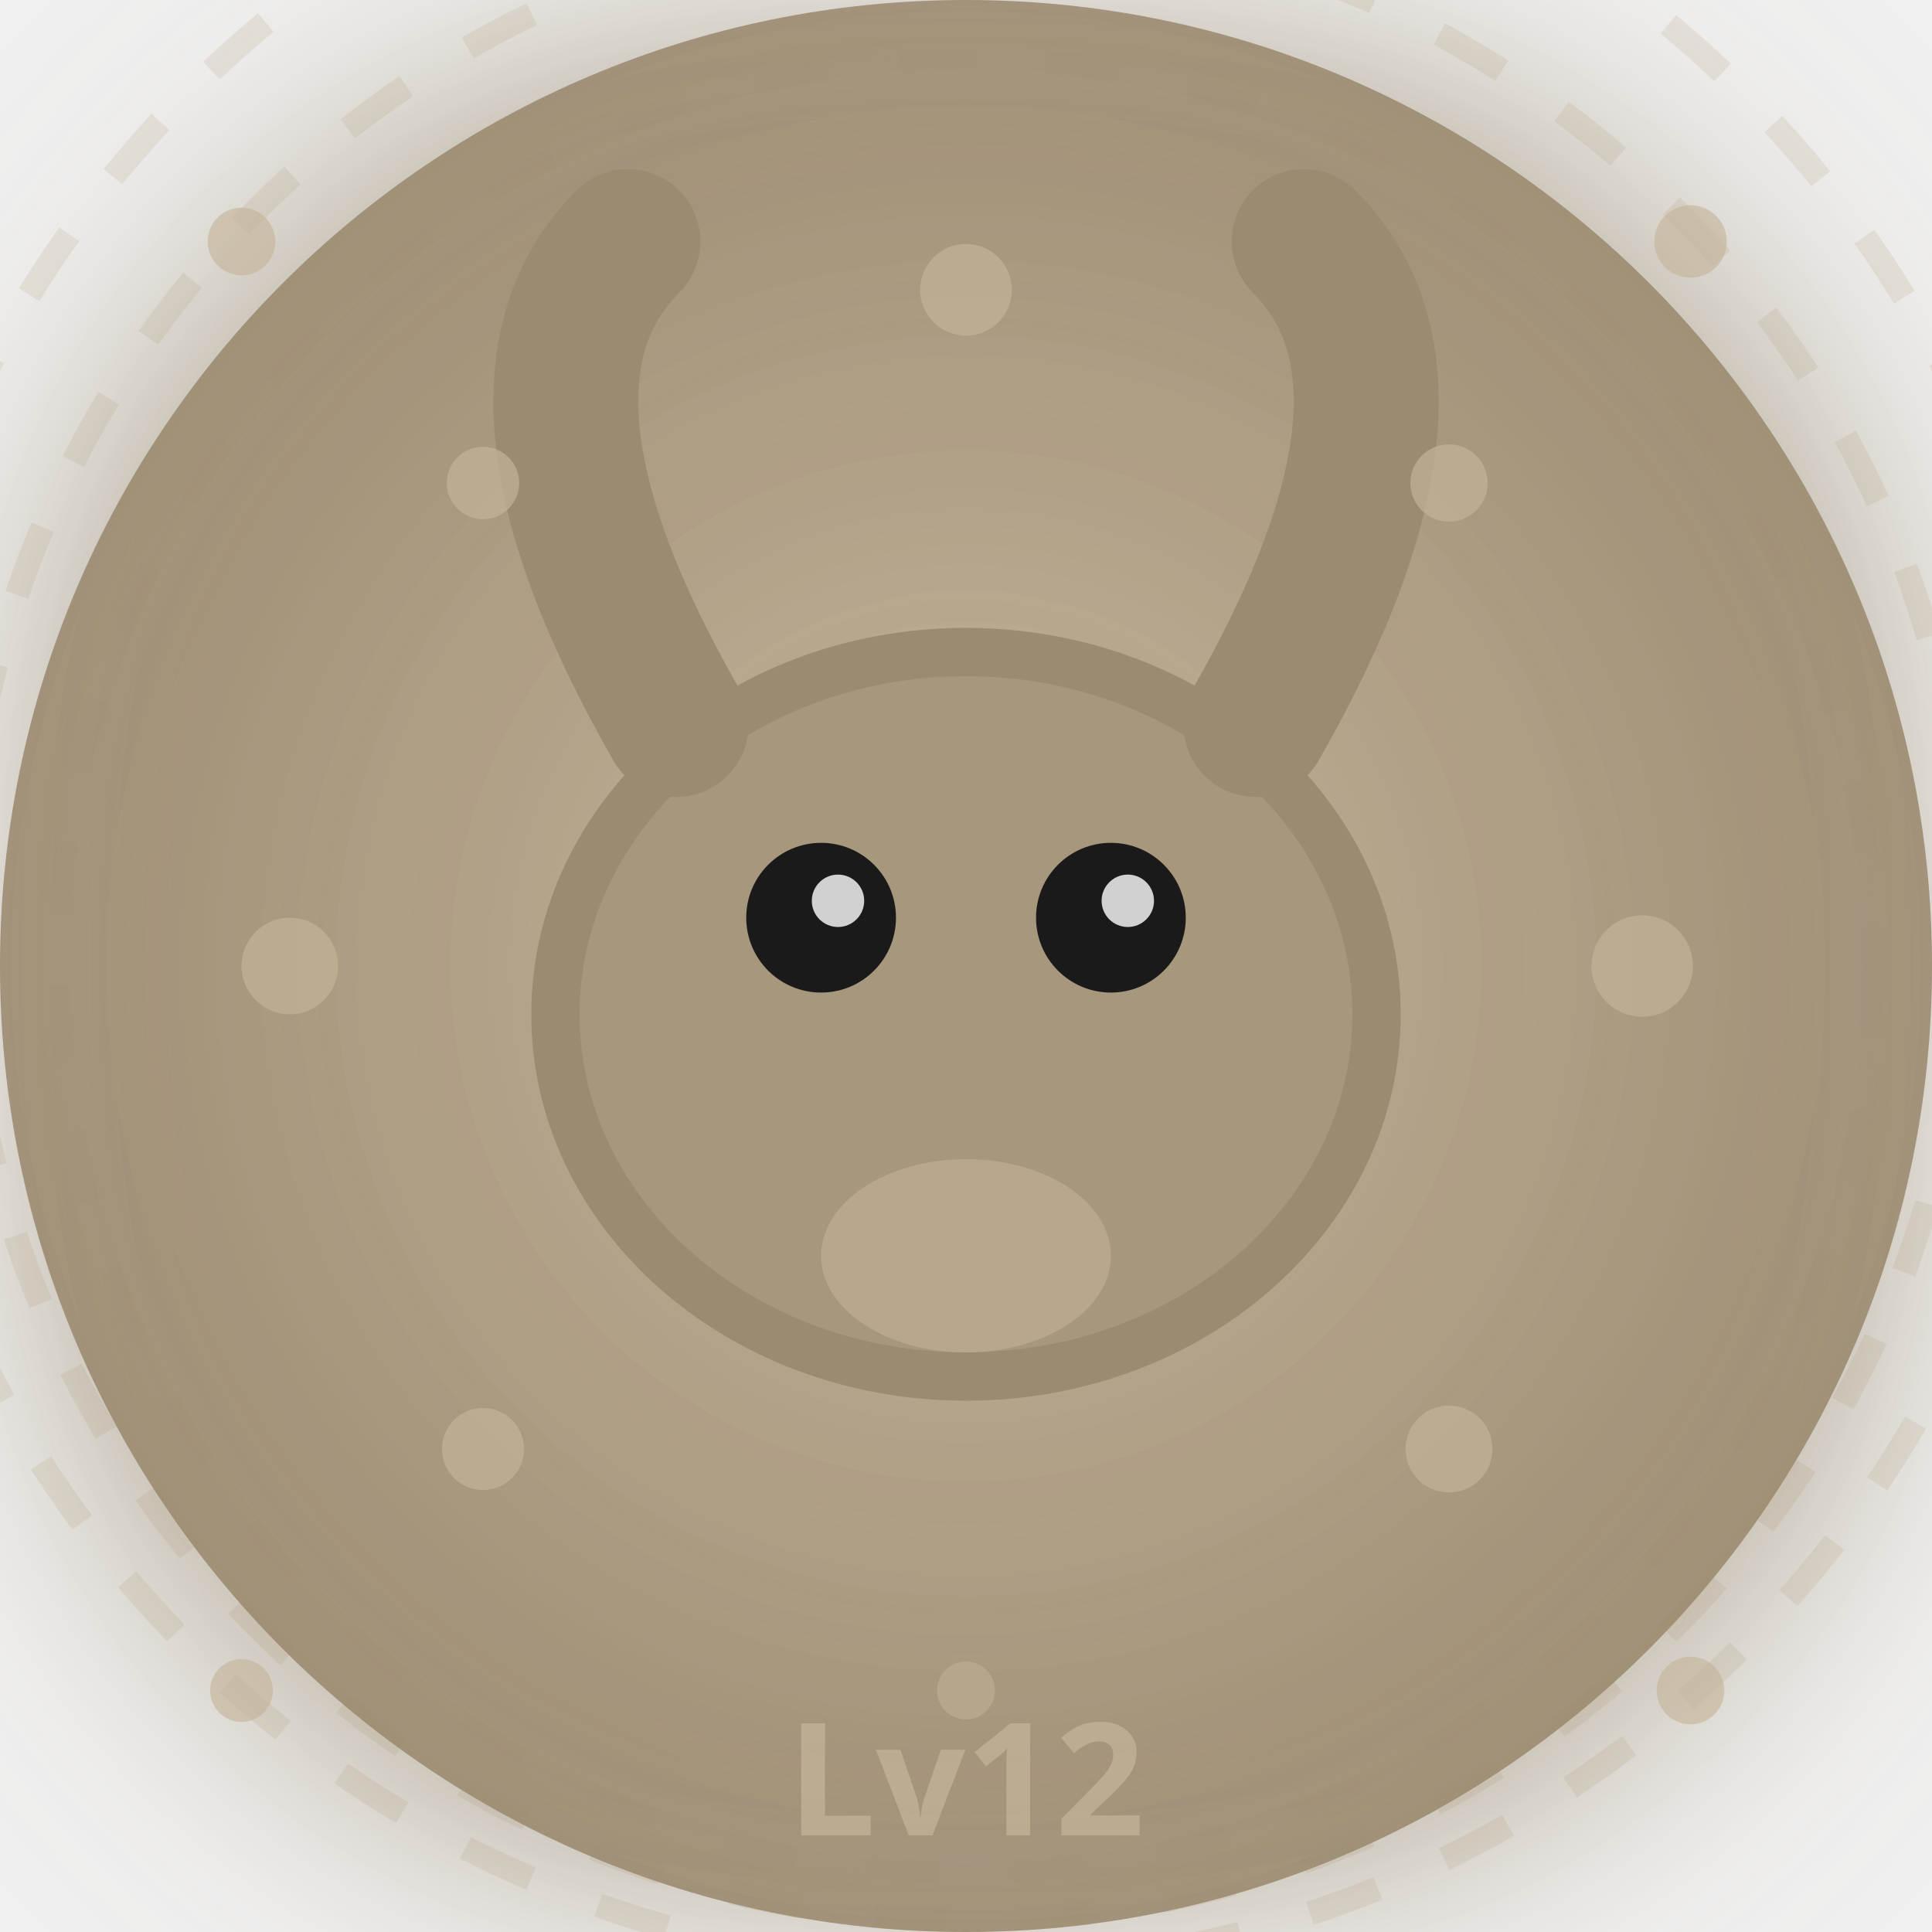
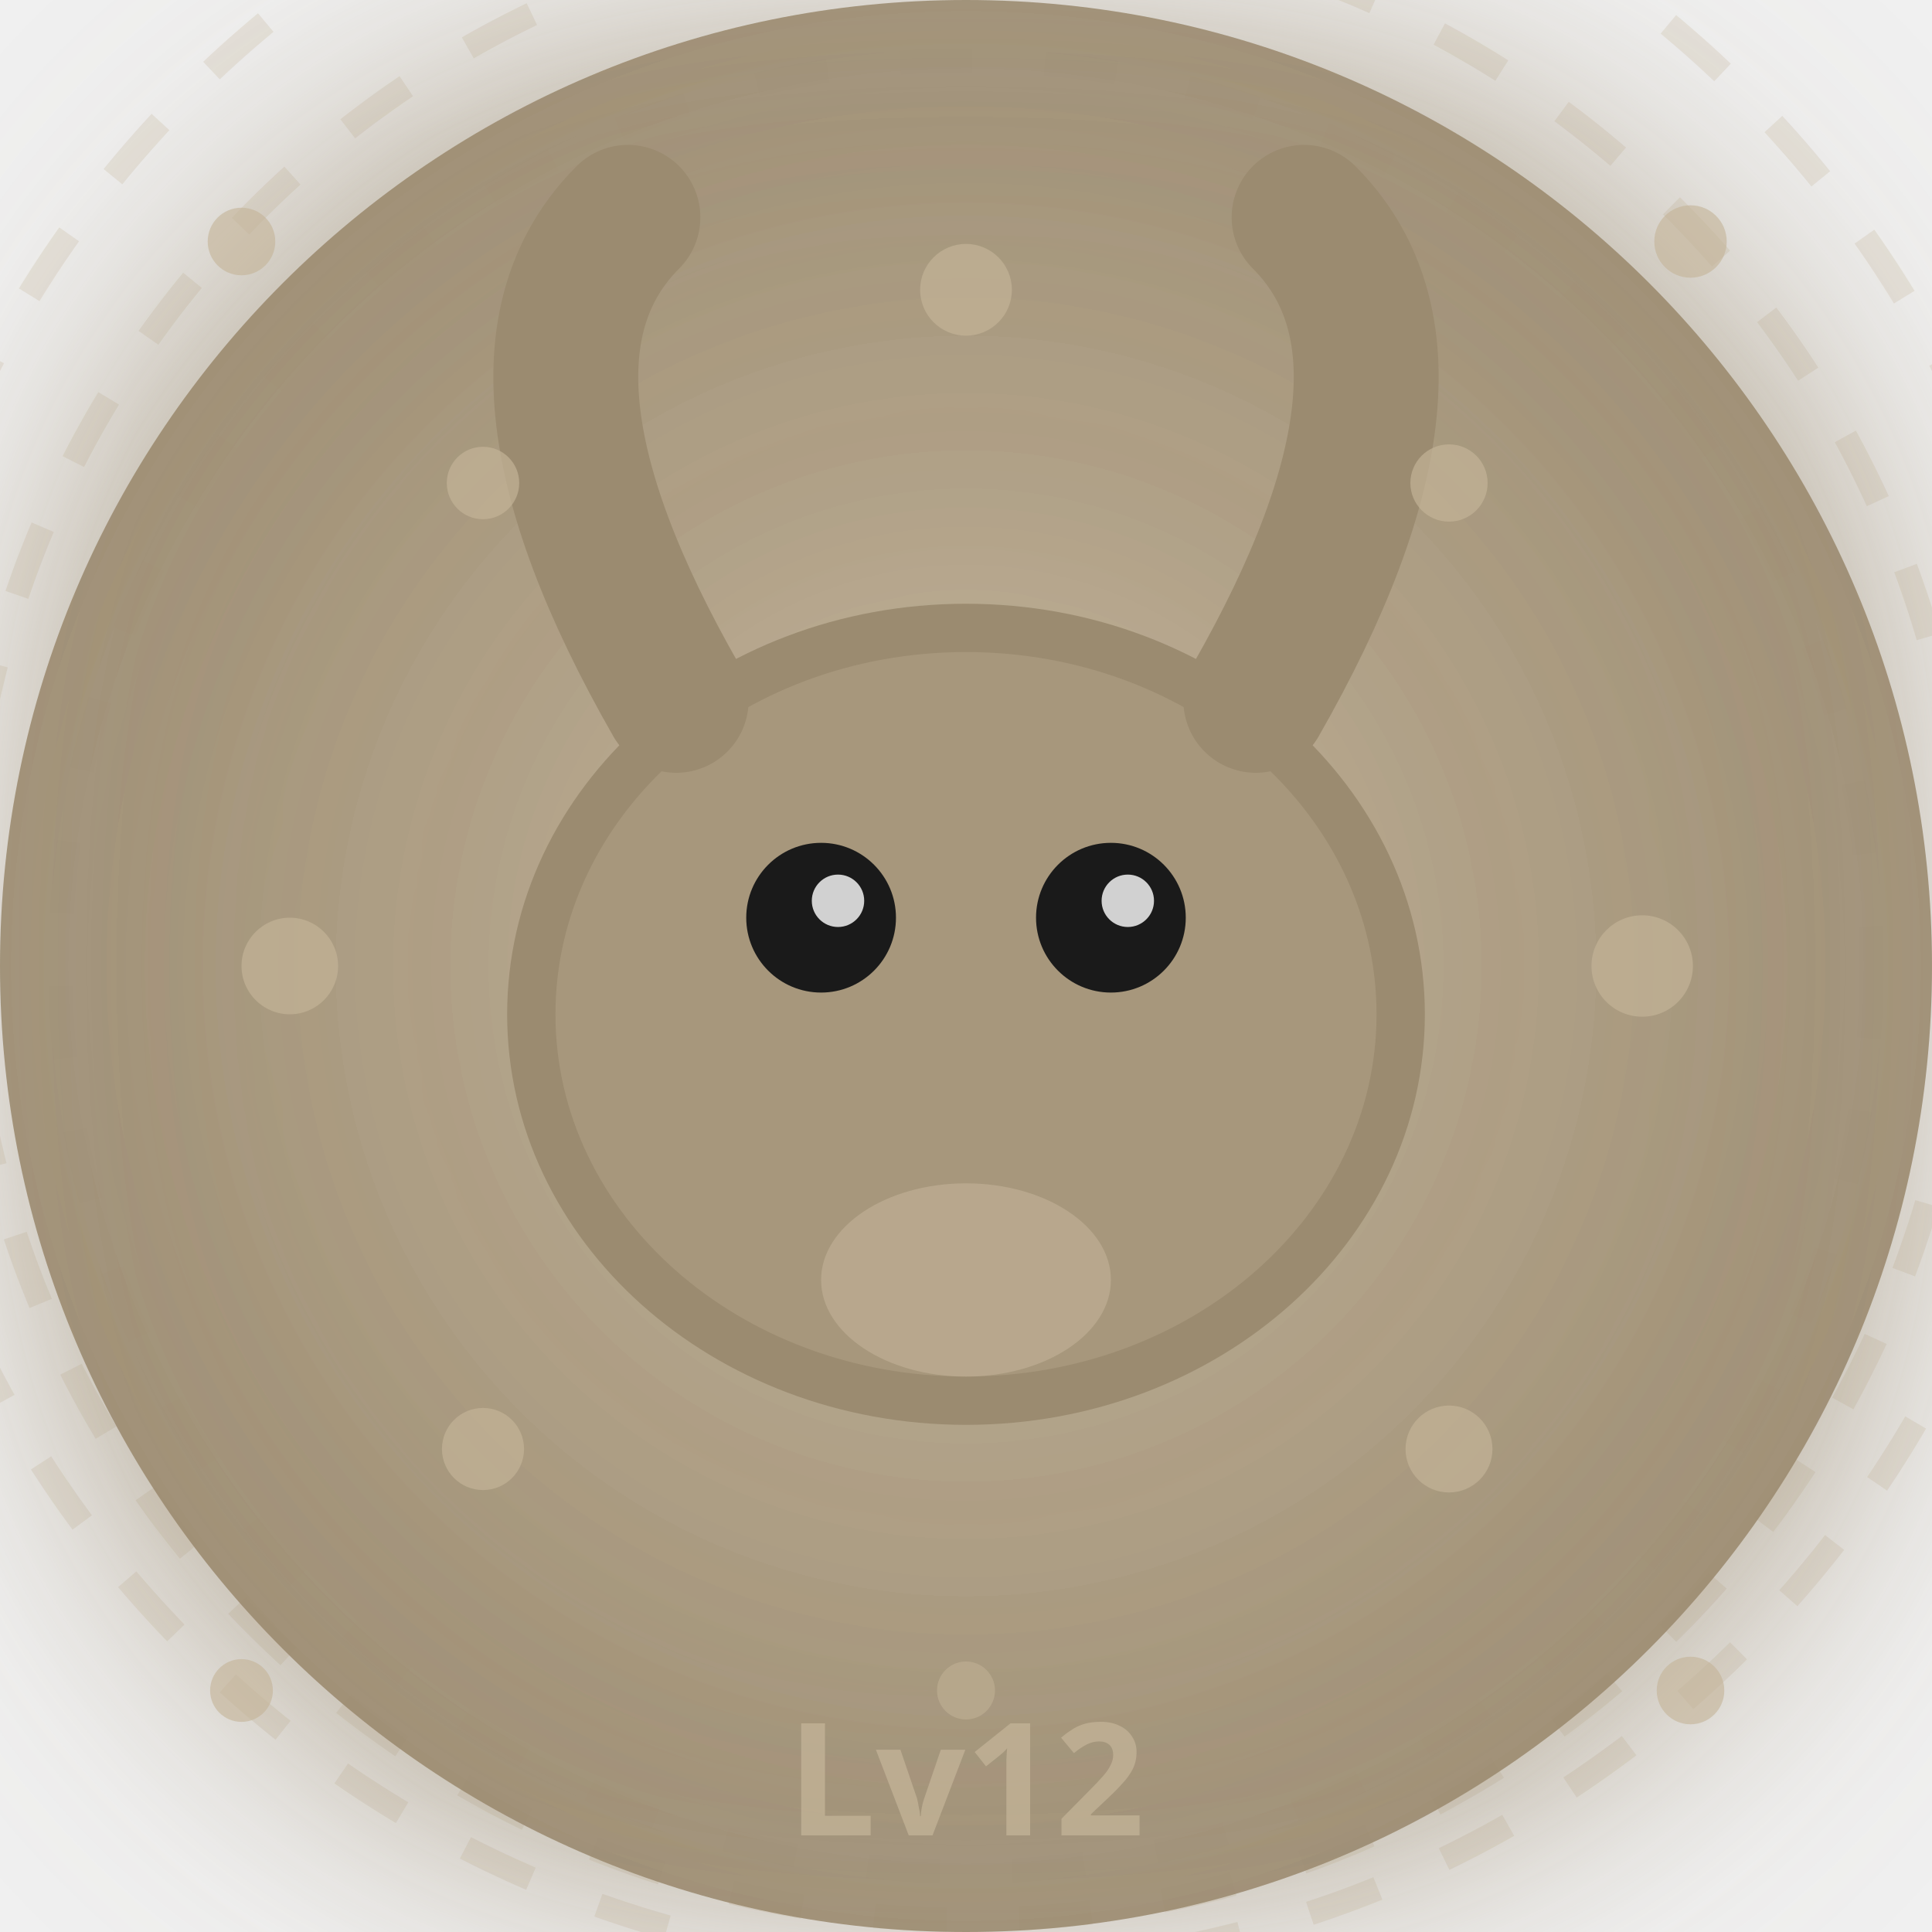
<svg xmlns="http://www.w3.org/2000/svg" viewBox="0 0 80 80">
  <defs>
    <filter id="gf0112" x="-60%" y="-60%" width="220%" height="220%">
      <feGaussianBlur stdDeviation="6" result="blur" />
      <feMerge>
        <feMergeNode in="blur" />
        <feMergeNode in="SourceGraphic" />
      </feMerge>
    </filter>
    <radialGradient id="bgg0112" cx="50%" cy="50%" r="50%">
      <stop offset="0%" stop-color="#C3B398" stop-opacity="0.7" />
      <stop offset="100%" stop-color="#9B8B70" stop-opacity="0.9" />
    </radialGradient>
  </defs>
  <circle cx="40" cy="40" r="37.5" fill="none" stroke="#C3B39880" stroke-width="1" stroke-dasharray="3,3" opacity="0.5" />
  <circle cx="40" cy="38" r="41.5" fill="none" stroke="#C3B39880" stroke-width="1" stroke-dasharray="3,3" opacity="0.5" />
  <circle cx="40" cy="36" r="45.5" fill="none" stroke="#C3B39880" stroke-width="1" stroke-dasharray="3,3" opacity="0.5" />
  <circle cx="40" cy="40" r="40" fill="url(#bgg0112)" filter="url(#gf0112)" />
-   <ellipse cx="40" cy="42" rx="18" ry="16" fill="#9B8B70" />
-   <ellipse cx="40" cy="42" rx="16" ry="14" fill="#C3B398" opacity="0.3" />
-   <path d="M28,30 Q20,16 26,10" stroke="#9B8B70" stroke-width="6" fill="none" stroke-linecap="round" />
-   <path d="M52,30 Q60,16 54,10" stroke="#9B8B70" stroke-width="6" fill="none" stroke-linecap="round" />
-   <ellipse cx="40" cy="52" rx="6" ry="4" fill="#C3B398" opacity="0.6" />
+   <ellipse cx="40" cy="42" rx="19" ry="17" fill="#9B8B70" />
+   <ellipse cx="40" cy="42" rx="17" ry="15" fill="#C3B398" opacity="0.3" />
+   <path d="M28,29 Q20,15 26,9" stroke="#9B8B70" stroke-width="6" fill="none" stroke-linecap="round" />
+   <path d="M52,29 Q60,15 54,9" stroke="#9B8B70" stroke-width="6" fill="none" stroke-linecap="round" />
+   <ellipse cx="40" cy="53" rx="6" ry="4" fill="#C3B398" opacity="0.6" />
  <circle cx="34" cy="38" r="3.1" fill="#1A1A1A" />
  <circle cx="34.7" cy="37.3" r="1.085" fill="white" opacity="0.8" />
  <circle cx="46" cy="38" r="3.1" fill="#1A1A1A" />
  <circle cx="46.7" cy="37.3" r="1.085" fill="white" opacity="0.8" />
  <circle cx="20" cy="20" r="1.5" fill="#C3B398C0" opacity="0.9" />
  <circle cx="60" cy="20" r="1.6" fill="#C3B398C0" opacity="0.9" />
  <circle cx="20" cy="60" r="1.7" fill="#C3B398C0" opacity="0.9" />
  <circle cx="60" cy="60" r="1.8" fill="#C3B398C0" opacity="0.9" />
  <circle cx="40" cy="12" r="1.9" fill="#C3B398C0" opacity="0.9" />
  <circle cx="12" cy="40" r="2.0" fill="#C3B398C0" opacity="0.9" />
  <circle cx="68" cy="40" r="2.1" fill="#C3B398C0" opacity="0.9" />
  <circle cx="10" cy="10" r="1.4" fill="#C3B398C0" opacity="0.8" />
  <circle cx="70" cy="10" r="1.5" fill="#C3B398C0" opacity="0.8" />
  <circle cx="10" cy="70" r="1.3" fill="#C3B398C0" opacity="0.8" />
  <circle cx="70" cy="70" r="1.4" fill="#C3B398C0" opacity="0.8" />
  <circle cx="40" cy="70" r="1.2" fill="#C3B398C0" opacity="0.7" />
  <text x="40" y="76" text-anchor="middle" font-size="6.5" fill="#C3B398C0" font-weight="bold" font-family="sans-serif">Lv12</text>
</svg>
